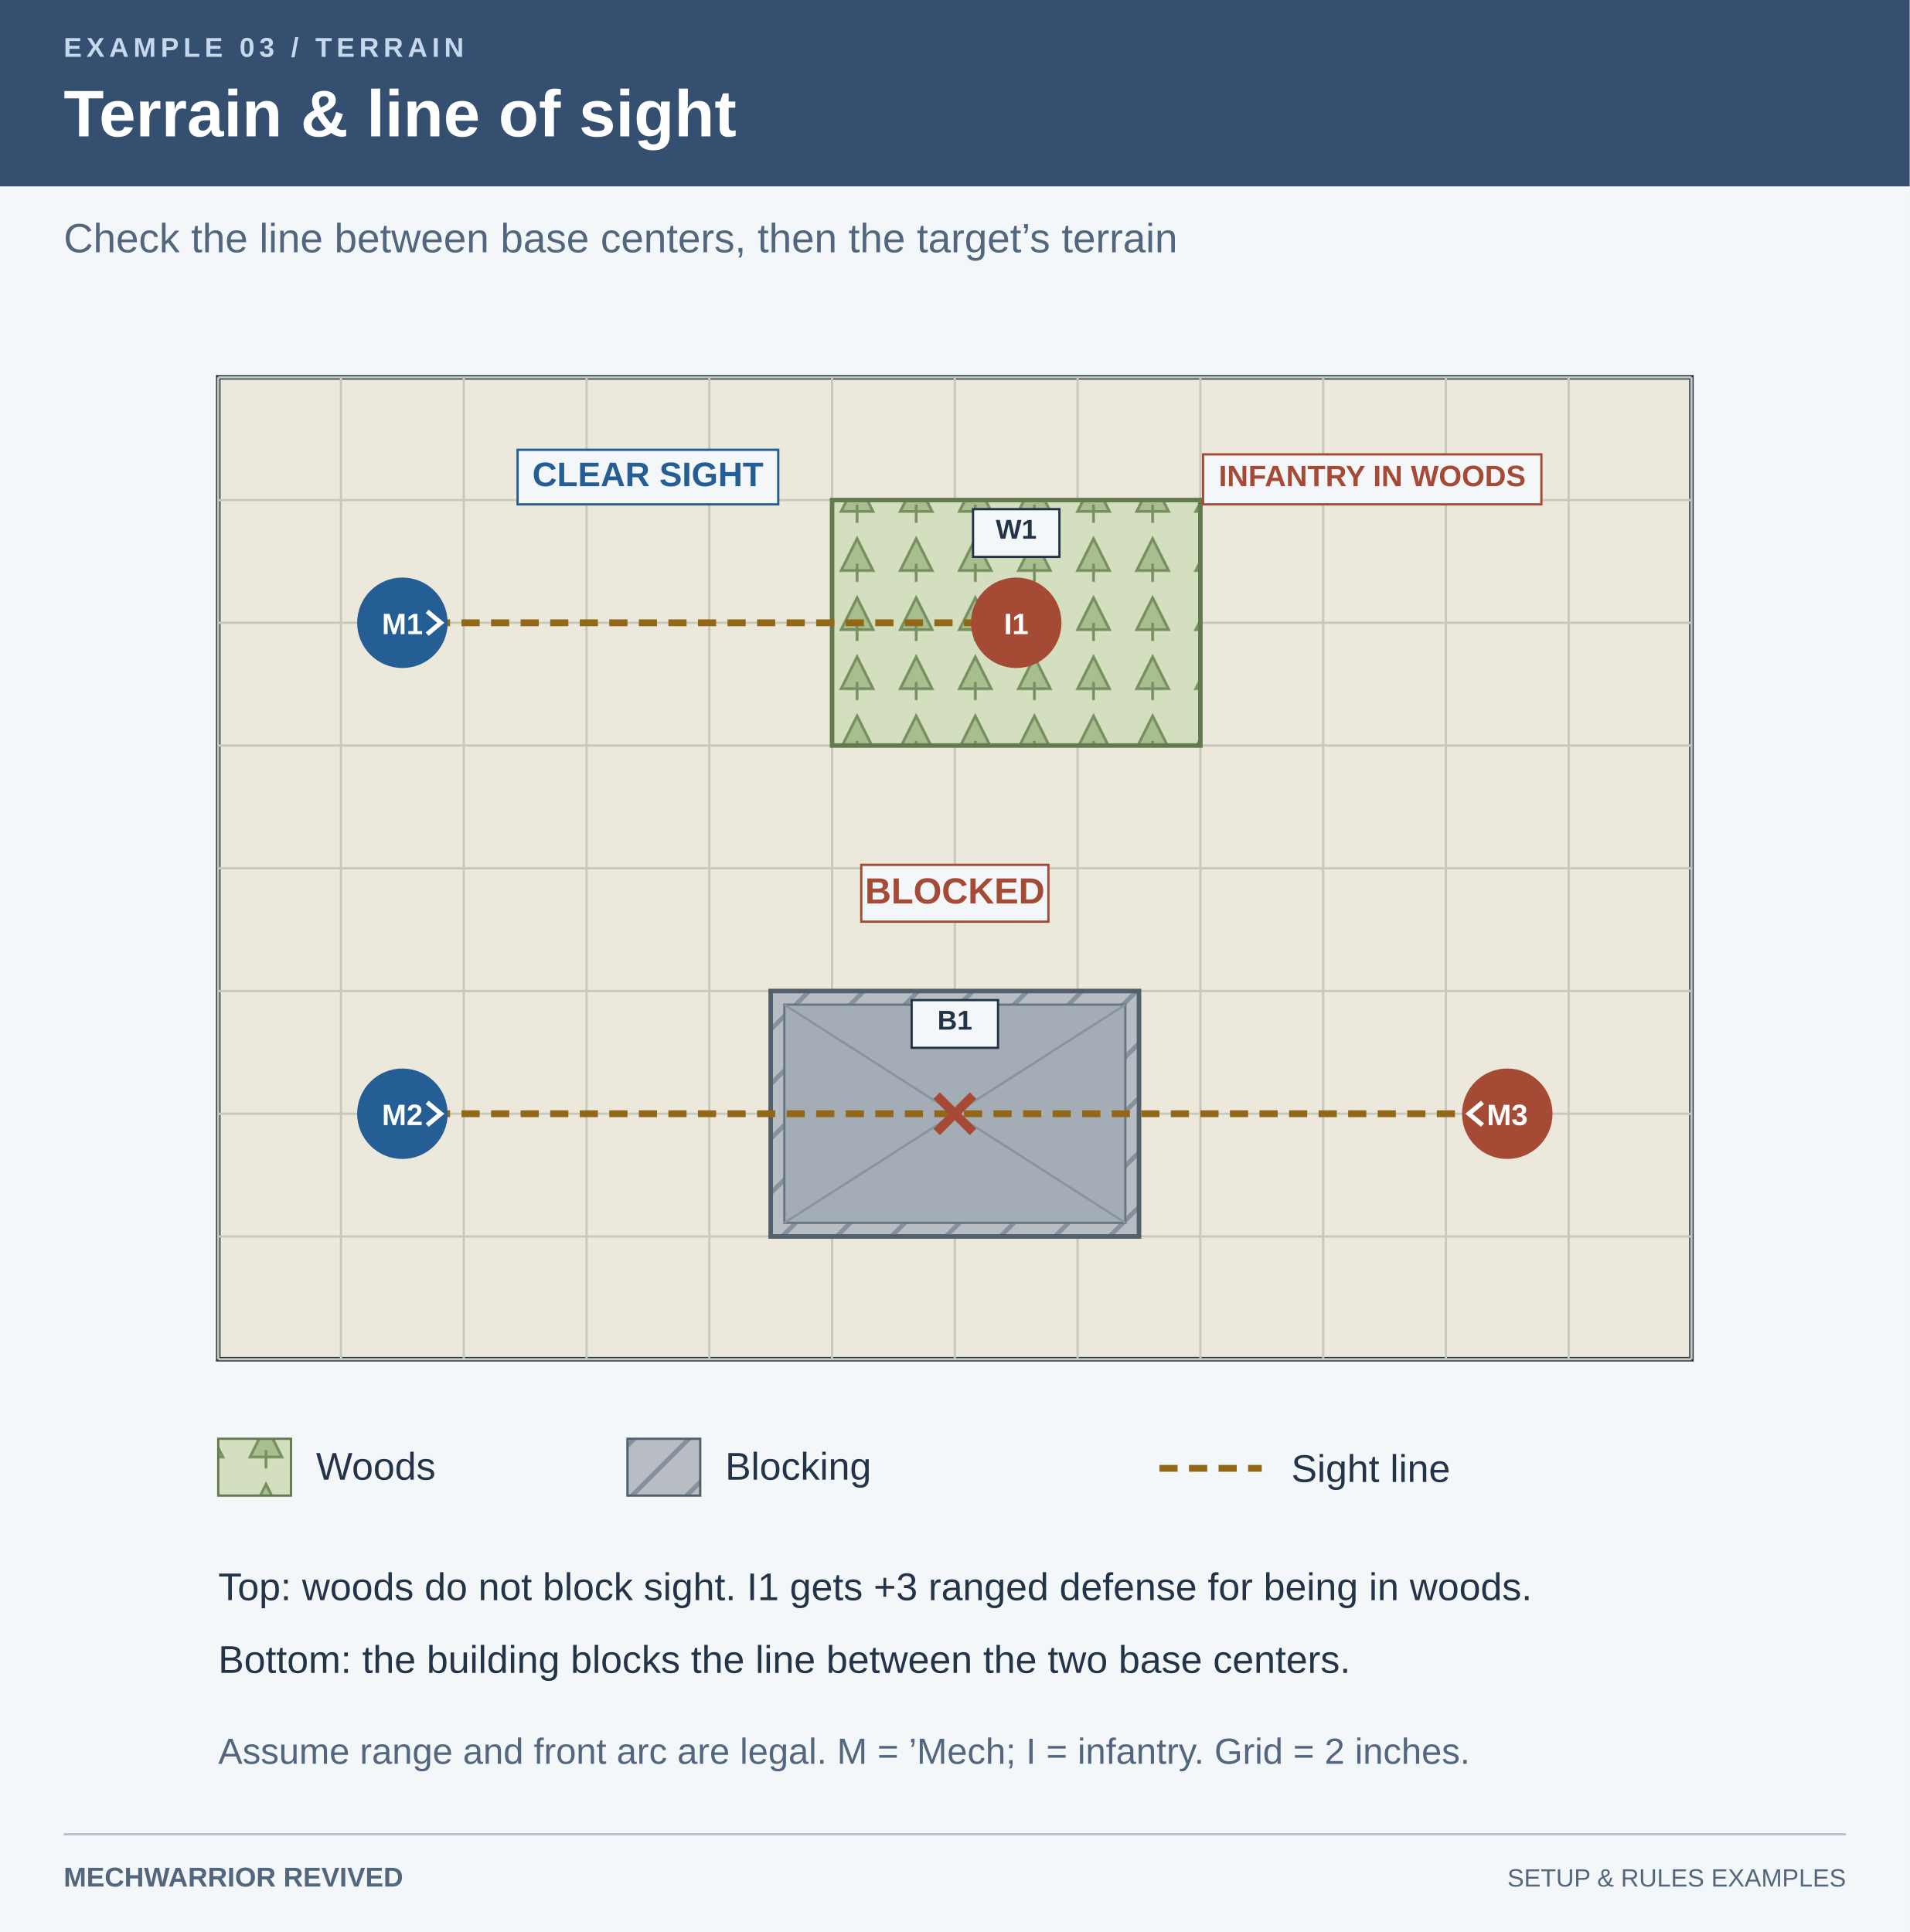
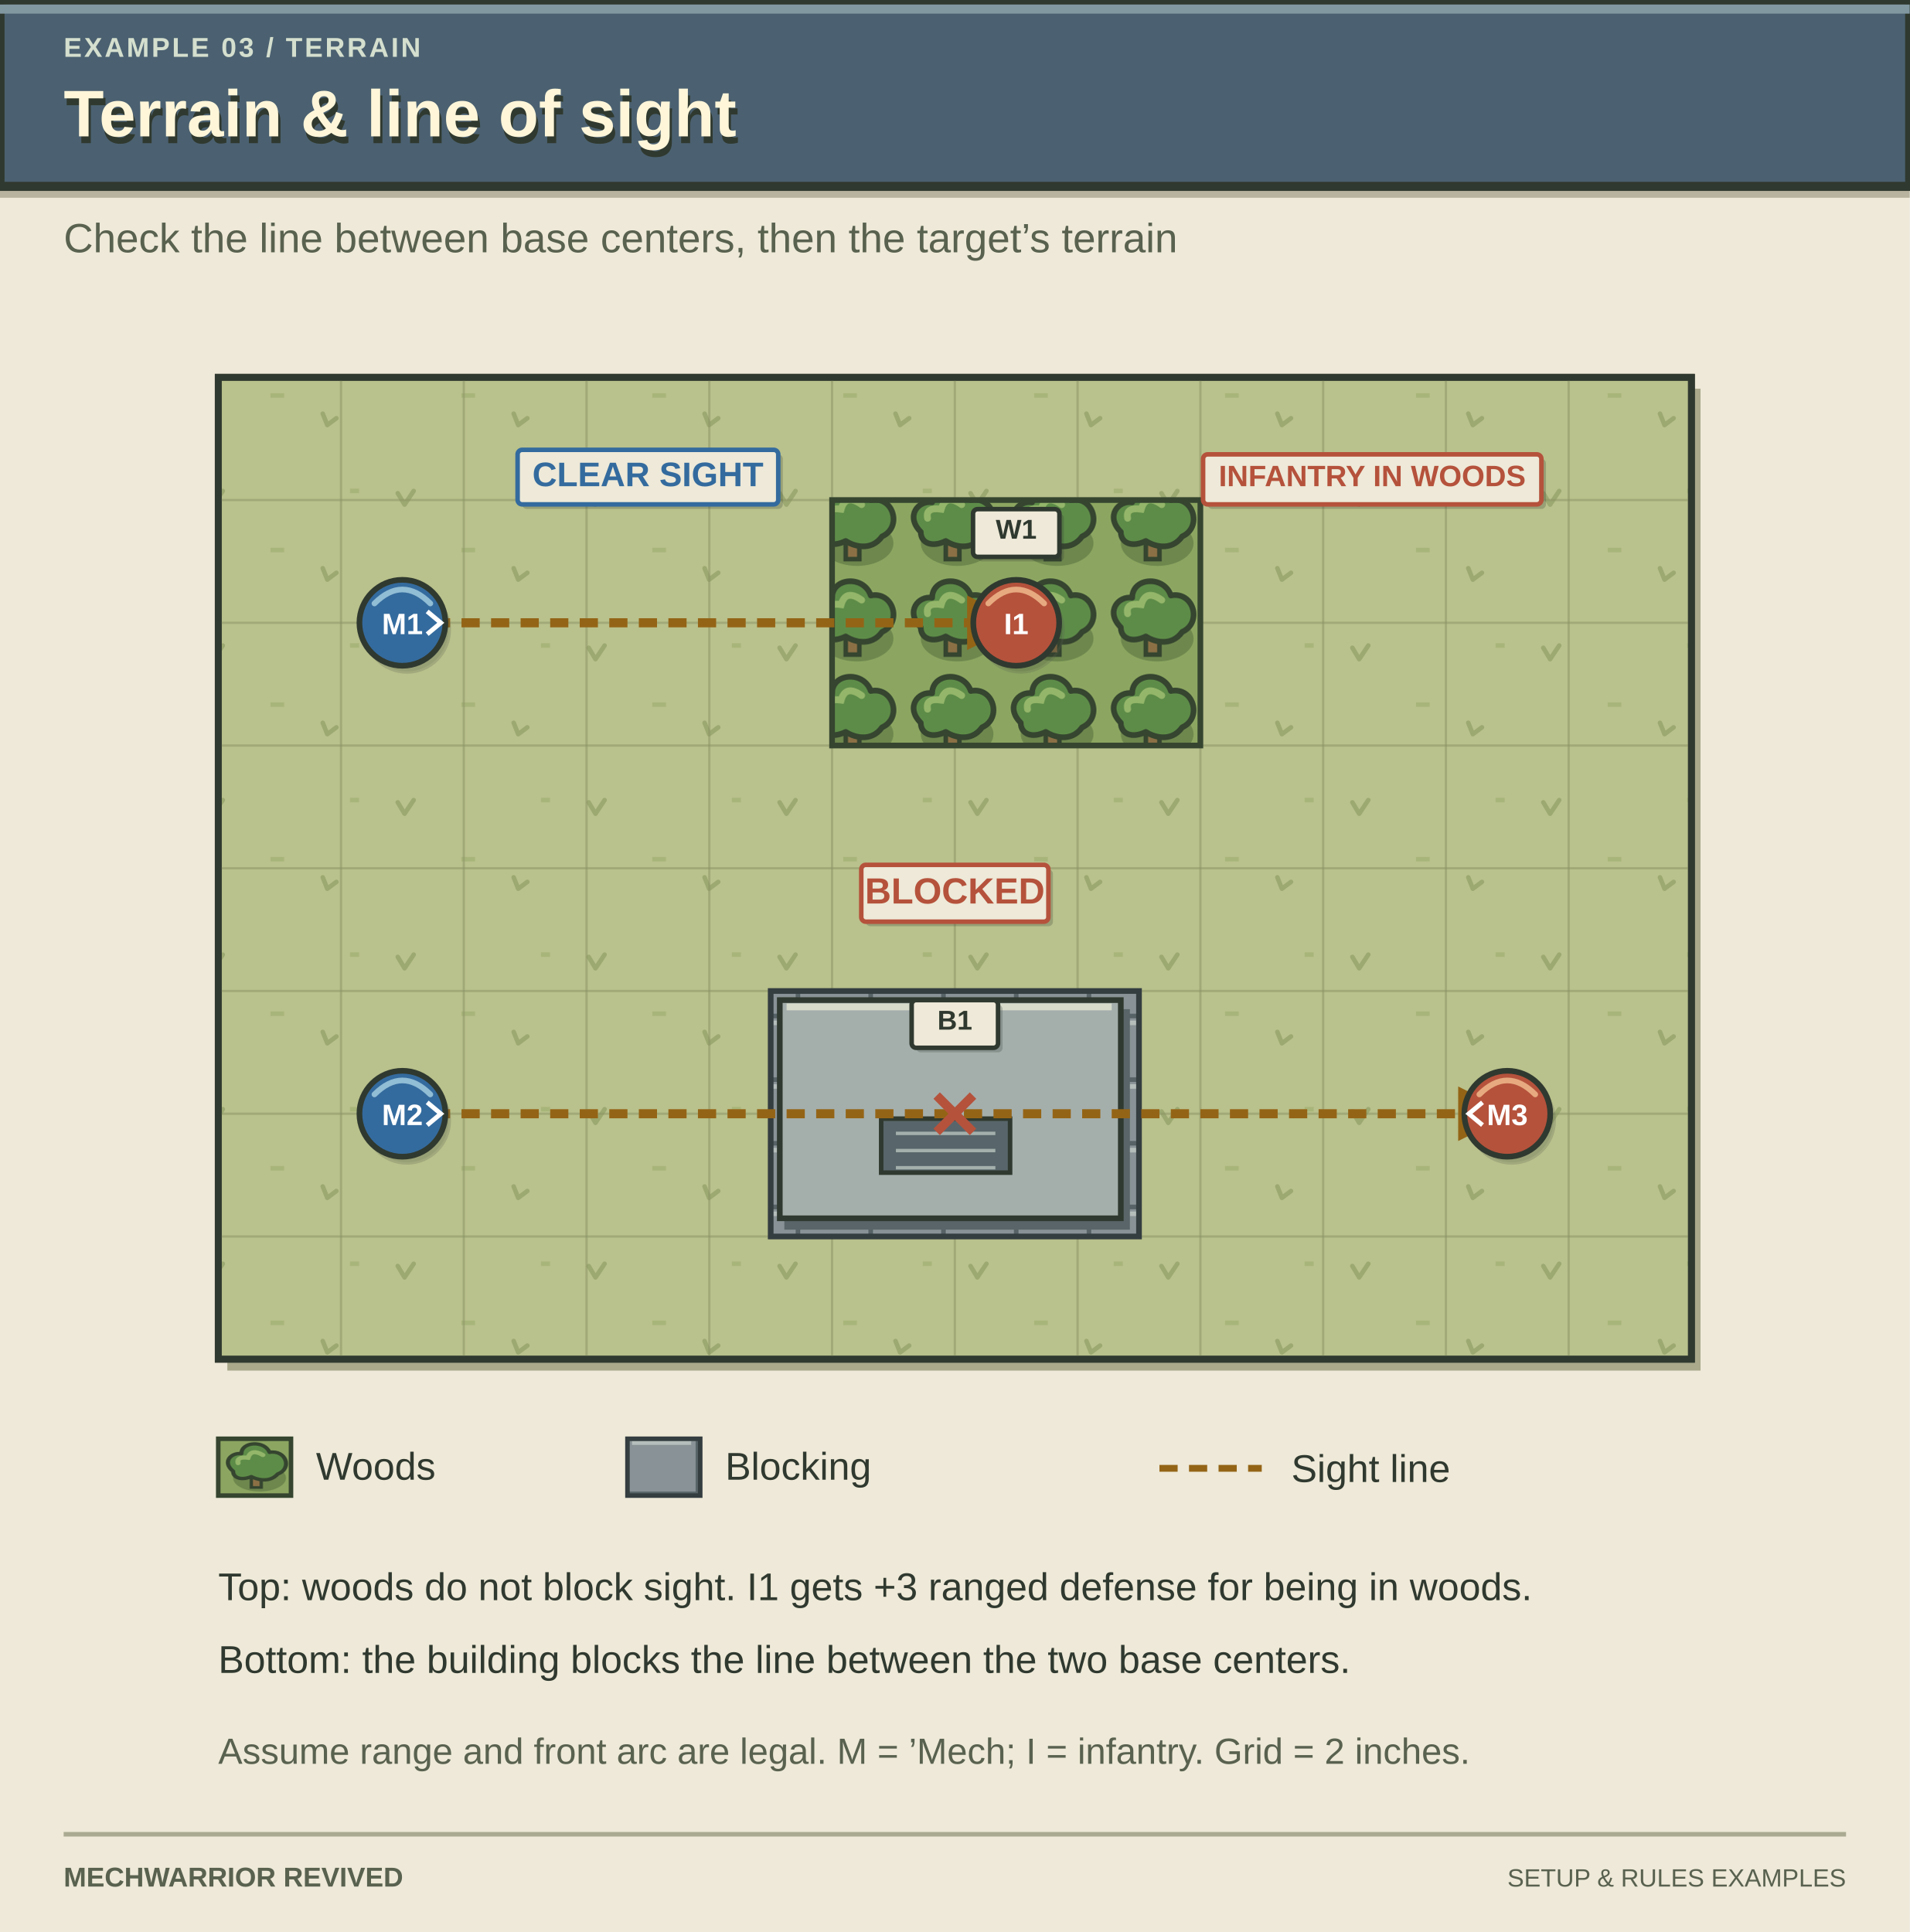
<svg xmlns="http://www.w3.org/2000/svg" width="840" height="850" viewBox="0 0 840 850" role="img" aria-labelledby="title desc">
  <defs>
-     <pattern id="woods" patternUnits="userSpaceOnUse" width="26" height="26">
-       <rect width="26" height="26" fill="#d4dfbf" />
-       <path d="M13 3L20 17H6Z M13 14V22" fill="#a9be8e" stroke="#788f60" stroke-width="1.2" />
+     <pattern id="ground" patternUnits="userSpaceOnUse" width="84" height="68">
+       <rect width="84" height="68" fill="#b9c18c" />
+       <path d="M10 18l-3 -5m3 5l4 -6M60 51l-2 -5m2 5l4 -3" fill="none" stroke="#9ca971" stroke-width="2" stroke-linecap="round" />
+       <path d="M35 38h6M70 12h4" stroke="#a8b57a" stroke-width="2" />
    </pattern>
-     <pattern id="rubble" patternUnits="userSpaceOnUse" width="28" height="26">
-       <rect width="28" height="26" fill="#e3d7bd" />
-       <path d="M3 8L10 4L13 13L5 15Z M17 19L23 12L27 22Z" fill="#bdaf94" stroke="#918164" />
-       <path d="M16 3L21 6M4 22L9 20" stroke="#9f8c6b" />
+     <pattern id="woods" patternUnits="userSpaceOnUse" width="44" height="42">
+       <rect width="44" height="42" fill="#8ca661" />
+       <ellipse cx="25" cy="29" rx="16" ry="10" fill="#6e874d" />
+       <path d="M20 26v10h6V25" fill="#8b7045" stroke="#35452f" stroke-width="2" />
+       <path d="M9 24C2 17 8 10 14 11C14 2 28 1 31 10C41 8 45 22 36 26C31 33 23 30 20 28C14 31 9 29 9 24Z" fill="#5d8c48" stroke="#35452f" stroke-width="2.5" stroke-linejoin="round" />
+       <path d="M12 18Q11 13 18 14Q20 7 27 12" fill="none" stroke="#94b66a" stroke-width="3" stroke-linecap="round" />
    </pattern>
-     <pattern id="blocking" patternUnits="userSpaceOnUse" width="24" height="24">
-       <rect width="24" height="24" fill="#b7bdc3" />
-       <path d="M0 24L24 0M-6 6L6 -6M18 30L30 18" stroke="#85919c" stroke-width="2" />
+     <pattern id="rubble" patternUnits="userSpaceOnUse" width="45" height="40">
+       <rect width="45" height="40" fill="#c4ae83" />
+       <path d="M6 15L12 5L24 8L27 20L17 25L6 22Z M28 29L33 20L42 24L41 35L29 36Z" fill="#958d76" stroke="#514a37" stroke-width="2.5" stroke-linejoin="round" />
+       <path d="M9 14L14 9L22 12M31 29L35 25L39 27" fill="none" stroke="#c6c3a8" stroke-width="3" />
+       <path d="M4 32l4 -1M34 9l3 3" stroke="#806e4f" stroke-width="2" />
    </pattern>
-     <pattern id="fieldworks" patternUnits="userSpaceOnUse" width="28" height="24">
-       <rect width="28" height="24" fill="#ddcbaa" />
-       <path d="M0 7H9V17H19V7H28" fill="none" stroke="#806044" stroke-width="5" />
-       <path d="M0 7H9V17H19V7H28" fill="none" stroke="#b79a70" stroke-width="2" />
+     <pattern id="blocking" patternUnits="userSpaceOnUse" width="32" height="28">
+       <rect width="32" height="28" fill="#899397" />
+       <path d="M0 27H32M31 0V28" stroke="#576367" stroke-width="2" />
+       <path d="M2 2H28" stroke="#b5bdbb" stroke-width="2" />
    </pattern>
-     <pattern id="water" patternUnits="userSpaceOnUse" width="28" height="20">
-       <rect width="28" height="20" fill="#ccdde5" />
-       <path d="M0 10Q7 5 14 10T28 10" fill="none" stroke="#86a6b7" />
+     <pattern id="fieldworks" patternUnits="userSpaceOnUse" width="40" height="32">
+       <rect width="40" height="32" fill="#cbb486" />
+       <path d="M0 10H12V23H28V10H40" fill="none" stroke="#594832" stroke-width="12" stroke-linejoin="round" />
+       <path d="M0 10H12V23H28V10H40" fill="none" stroke="#9a8158" stroke-width="6" stroke-linejoin="round" />
+       <path d="M0 5H9M16 28H25M32 5H40" stroke="#eee0ad" stroke-width="3" stroke-linecap="round" />
+       <path d="M5 6v8M17 19v8M33 6v8" stroke="#594832" stroke-width="2" />
+     </pattern>
+     <pattern id="water" patternUnits="userSpaceOnUse" width="40" height="30">
+       <rect width="40" height="30" fill="#83b0be" />
+       <path d="M4 10Q9 5 14 10T24 10M22 24Q27 19 32 24" fill="none" stroke="#c2dee0" stroke-width="3" stroke-linecap="round" />
    </pattern>
    <marker id="move-arrow" viewBox="0 0 10 10" refX="9" refY="5" markerWidth="6" markerHeight="6" orient="auto-start-reverse">
-       <path d="M0 0L10 5L0 10Z" fill="#245e94" />
+       <path d="M0 0L10 5L0 10Z" fill="#346b9e" />
    </marker>
    <marker id="sight-arrow" viewBox="0 0 10 10" refX="9" refY="5" markerWidth="6" markerHeight="6" orient="auto-start-reverse">
-       <path d="M0 0L10 5L0 10Z" fill="#926818" />
+       <path d="M0 0L10 5L0 10Z" fill="#946416" />
    </marker>
  </defs>
  <g font-family="Arial, Helvetica, sans-serif">
-     <rect x="0" y="0" width="840" height="850" fill="#f4f7fa" stroke="none" />
-     <rect x="0" y="0" width="840" height="82" fill="#344f70" stroke="none" />
-     <text x="28" y="25" font-size="12" text-anchor="start" fill="#c5d8ec" font-weight="bold" letter-spacing="2">EXAMPLE 03  /  TERRAIN</text>
-     <text x="28" y="60" font-size="29" text-anchor="start" fill="white" font-weight="bold">Terrain &amp; line of sight</text>
-     <text x="28" y="111" font-size="18" text-anchor="start" fill="#52677e" font-weight="normal">Check the line between base centers, then the target’s terrain</text>
-     <rect x="96" y="166" width="648" height="432" fill="#ece9dc" stroke="#243448" data-board-width="24" data-board-depth="16" data-scale="27" stroke-width="2" />
-     <line x1="96" y1="166" x2="96" y2="598" stroke="#c7cabb" stroke-width="1" />
-     <line x1="150" y1="166" x2="150" y2="598" stroke="#c7cabb" stroke-width="1" />
-     <line x1="204" y1="166" x2="204" y2="598" stroke="#c7cabb" stroke-width="1" />
-     <line x1="258" y1="166" x2="258" y2="598" stroke="#c7cabb" stroke-width="1" />
-     <line x1="312" y1="166" x2="312" y2="598" stroke="#c7cabb" stroke-width="1" />
-     <line x1="366" y1="166" x2="366" y2="598" stroke="#c7cabb" stroke-width="1" />
-     <line x1="420" y1="166" x2="420" y2="598" stroke="#c7cabb" stroke-width="1" />
-     <line x1="474" y1="166" x2="474" y2="598" stroke="#c7cabb" stroke-width="1" />
-     <line x1="528" y1="166" x2="528" y2="598" stroke="#c7cabb" stroke-width="1" />
-     <line x1="582" y1="166" x2="582" y2="598" stroke="#c7cabb" stroke-width="1" />
-     <line x1="636" y1="166" x2="636" y2="598" stroke="#c7cabb" stroke-width="1" />
-     <line x1="690" y1="166" x2="690" y2="598" stroke="#c7cabb" stroke-width="1" />
-     <line x1="744" y1="166" x2="744" y2="598" stroke="#c7cabb" stroke-width="1" />
-     <line x1="96" y1="598" x2="744" y2="598" stroke="#c7cabb" stroke-width="1" />
-     <line x1="96" y1="544" x2="744" y2="544" stroke="#c7cabb" stroke-width="1" />
-     <line x1="96" y1="490" x2="744" y2="490" stroke="#c7cabb" stroke-width="1" />
-     <line x1="96" y1="436" x2="744" y2="436" stroke="#c7cabb" stroke-width="1" />
-     <line x1="96" y1="382" x2="744" y2="382" stroke="#c7cabb" stroke-width="1" />
-     <line x1="96" y1="328" x2="744" y2="328" stroke="#c7cabb" stroke-width="1" />
-     <line x1="96" y1="274" x2="744" y2="274" stroke="#c7cabb" stroke-width="1" />
-     <line x1="96" y1="220" x2="744" y2="220" stroke="#c7cabb" stroke-width="1" />
-     <line x1="96" y1="166" x2="744" y2="166" stroke="#c7cabb" stroke-width="1" />
-     <rect x="366" y="220" width="162" height="108" fill="url(#woods)" stroke="#63794e" stroke-width="2" data-terrain="W1" data-kind="woods" />
-     <rect x="428" y="224" width="38" height="21" fill="#f4f7fa" stroke="#243448" stroke-width="1" />
-     <text x="447" y="237" font-size="12" text-anchor="middle" fill="#243448" font-weight="bold">W1</text>
-     <rect x="339" y="436" width="162" height="108" fill="url(#blocking)" stroke="#52606e" stroke-width="2" data-terrain="B1" data-kind="blocking" />
-     <rect x="345" y="442" width="150" height="96" fill="#a4adb5" stroke="#677685" />
-     <line x1="345" y1="442" x2="495" y2="538" stroke="#87949f" stroke-width="1" />
-     <line x1="345" y1="538" x2="495" y2="442" stroke="#87949f" stroke-width="1" />
-     <rect x="401" y="440" width="38" height="21" fill="#f4f7fa" stroke="#243448" stroke-width="1" />
-     <text x="420" y="453" font-size="12" text-anchor="middle" fill="#243448" font-weight="bold">B1</text>
-     <line x1="177" y1="274" x2="447" y2="274" stroke="#926818" stroke-width="3" marker-end="url(#sight-arrow)" stroke-dasharray="8 5" />
-     <line x1="177" y1="490" x2="663" y2="490" stroke="#926818" stroke-width="3" marker-end="url(#sight-arrow)" stroke-dasharray="8 5" />
+     <rect x="0" y="0" width="840" height="850" fill="#eee9d8" stroke="none" />
+     <rect x="0" y="5" width="840" height="82" fill="#b7b39e" stroke="none" />
+     <rect x="0" y="0" width="840" height="82" fill="#4b6171" stroke="#30392f" stroke-width="4" />
+     <line x1="0" y1="4" x2="840" y2="4" stroke="#8198a1" stroke-width="4" />
+     <text x="28" y="25" font-size="12" text-anchor="start" fill="#d5dfce" font-weight="bold" letter-spacing="1">EXAMPLE 03  /  TERRAIN</text>
+     <text x="29" y="63" font-size="29" text-anchor="start" fill="#30392f" font-weight="bold">Terrain &amp; line of sight</text>
+     <text x="28" y="60" font-size="29" text-anchor="start" fill="#fff6d9" font-weight="bold">Terrain &amp; line of sight</text>
+     <text x="28" y="111" font-size="18" text-anchor="start" fill="#59614f" font-weight="normal">Check the line between base centers, then the target’s terrain</text>
+     <rect x="100" y="171" width="648" height="432" fill="#aaa98c" stroke="none" />
+     <rect x="96" y="166" width="648" height="432" fill="url(#ground)" stroke="#30392f" data-board-width="24" data-board-depth="16" data-scale="27" stroke-width="3" />
+     <line x1="96" y1="166" x2="96" y2="598" stroke="#899263" stroke-width="1" opacity=".5" />
+     <line x1="150" y1="166" x2="150" y2="598" stroke="#899263" stroke-width="1" opacity=".5" />
+     <line x1="204" y1="166" x2="204" y2="598" stroke="#899263" stroke-width="1" opacity=".5" />
+     <line x1="258" y1="166" x2="258" y2="598" stroke="#899263" stroke-width="1" opacity=".5" />
+     <line x1="312" y1="166" x2="312" y2="598" stroke="#899263" stroke-width="1" opacity=".5" />
+     <line x1="366" y1="166" x2="366" y2="598" stroke="#899263" stroke-width="1" opacity=".5" />
+     <line x1="420" y1="166" x2="420" y2="598" stroke="#899263" stroke-width="1" opacity=".5" />
+     <line x1="474" y1="166" x2="474" y2="598" stroke="#899263" stroke-width="1" opacity=".5" />
+     <line x1="528" y1="166" x2="528" y2="598" stroke="#899263" stroke-width="1" opacity=".5" />
+     <line x1="582" y1="166" x2="582" y2="598" stroke="#899263" stroke-width="1" opacity=".5" />
+     <line x1="636" y1="166" x2="636" y2="598" stroke="#899263" stroke-width="1" opacity=".5" />
+     <line x1="690" y1="166" x2="690" y2="598" stroke="#899263" stroke-width="1" opacity=".5" />
+     <line x1="744" y1="166" x2="744" y2="598" stroke="#899263" stroke-width="1" opacity=".5" />
+     <line x1="96" y1="598" x2="744" y2="598" stroke="#899263" stroke-width="1" opacity=".5" />
+     <line x1="96" y1="544" x2="744" y2="544" stroke="#899263" stroke-width="1" opacity=".5" />
+     <line x1="96" y1="490" x2="744" y2="490" stroke="#899263" stroke-width="1" opacity=".5" />
+     <line x1="96" y1="436" x2="744" y2="436" stroke="#899263" stroke-width="1" opacity=".5" />
+     <line x1="96" y1="382" x2="744" y2="382" stroke="#899263" stroke-width="1" opacity=".5" />
+     <line x1="96" y1="328" x2="744" y2="328" stroke="#899263" stroke-width="1" opacity=".5" />
+     <line x1="96" y1="274" x2="744" y2="274" stroke="#899263" stroke-width="1" opacity=".5" />
+     <line x1="96" y1="220" x2="744" y2="220" stroke="#899263" stroke-width="1" opacity=".5" />
+     <line x1="96" y1="166" x2="744" y2="166" stroke="#899263" stroke-width="1" opacity=".5" />
+     <rect x="96" y="166" width="648" height="432" fill="none" stroke="#30392f" stroke-width="3" />
+     <rect x="366" y="220" width="162" height="108" fill="url(#woods)" stroke="#35452f" stroke-width="2.5" data-terrain="W1" data-kind="woods" />
+     <rect x="430" y="226" width="38" height="21" fill="#30392f" stroke="none" opacity=".25" rx="2" />
+     <rect x="428" y="224" width="38" height="21" fill="#eee9d8" stroke="#30392f" stroke-width="2" rx="2" />
+     <text x="447" y="237" font-size="12" text-anchor="middle" fill="#30392f" font-weight="bold">W1</text>
+     <rect x="339" y="436" width="162" height="108" fill="url(#blocking)" stroke="#343d40" stroke-width="2.5" data-terrain="B1" data-kind="blocking" />
+     <rect x="345" y="444" width="152" height="97" fill="#596568" stroke="none" />
+     <rect x="343" y="440" width="150" height="96" fill="#a4afac" stroke="#30392f" stroke-width="2.5" />
+     <line x1="346" y1="443" x2="489" y2="443" stroke="#d6dbca" stroke-width="3" />
+     <rect x="387.6" y="492.16" width="56.7" height="23.76" fill="#58666b" stroke="#30392f" stroke-width="2" />
+     <line x1="394.08" y1="498.64" x2="437.82" y2="498.64" stroke="#a3b0ac" stroke-width="1.5" />
+     <line x1="394.08" y1="506.2" x2="437.82" y2="506.2" stroke="#a3b0ac" stroke-width="1.5" />
+     <line x1="394.08" y1="513.76" x2="437.82" y2="513.76" stroke="#a3b0ac" stroke-width="1.5" />
+     <rect x="403" y="442" width="38" height="21" fill="#30392f" stroke="none" opacity=".25" rx="2" />
+     <rect x="401" y="440" width="38" height="21" fill="#eee9d8" stroke="#30392f" stroke-width="2" rx="2" />
+     <text x="420" y="453" font-size="12" text-anchor="middle" fill="#30392f" font-weight="bold">B1</text>
+     <line x1="177" y1="274" x2="447" y2="274" stroke="#946416" stroke-width="4" marker-end="url(#sight-arrow)" stroke-dasharray="8 5" />
+     <line x1="177" y1="490" x2="663" y2="490" stroke="#946416" stroke-width="4" marker-end="url(#sight-arrow)" stroke-dasharray="8 5" />
    <g data-unit="M1" data-center-x="3" data-center-y="12">
-       <circle cx="177" cy="274" r="18.9" fill="#245e94" stroke="#245e94" stroke-width="2" />
+       <circle cx="179" cy="277" r="18.9" fill="#30392f" stroke="#59614f" opacity=".25" />
+       <circle cx="177" cy="274" r="18.9" fill="#346b9e" stroke="#30392f" stroke-width="2.5" />
+       <path d="M164.715 265.495Q177 253.21 189.285 265.495" fill="none" stroke="#91bdd5" stroke-width="2.5" stroke-linecap="round" />
      <path d="M172 263.1L177 257.1L182 263.1" fill="none" stroke="white" stroke-width="2" transform="rotate(90 177 274)" />
      <text x="177" y="279" font-size="13" text-anchor="middle" fill="white" font-weight="bold">M1</text>
    </g>
    <g data-unit="I1" data-center-x="13" data-center-y="12">
-       <circle cx="447" cy="274" r="18.9" fill="#a54a35" stroke="#a54a35" stroke-width="2" />
+       <circle cx="449" cy="277" r="18.9" fill="#30392f" stroke="#59614f" opacity=".25" />
+       <circle cx="447" cy="274" r="18.9" fill="#b5523c" stroke="#30392f" stroke-width="2.5" />
+       <path d="M434.715 265.495Q447 253.21 459.285 265.495" fill="none" stroke="#e7aa80" stroke-width="2.5" stroke-linecap="round" />
      <text x="447" y="279" font-size="13" text-anchor="middle" fill="white" font-weight="bold">I1</text>
    </g>
    <g data-unit="M2" data-center-x="3" data-center-y="4">
-       <circle cx="177" cy="490" r="18.9" fill="#245e94" stroke="#245e94" stroke-width="2" />
+       <circle cx="179" cy="493" r="18.9" fill="#30392f" stroke="#59614f" opacity=".25" />
+       <circle cx="177" cy="490" r="18.9" fill="#346b9e" stroke="#30392f" stroke-width="2.5" />
+       <path d="M164.715 481.495Q177 469.21 189.285 481.495" fill="none" stroke="#91bdd5" stroke-width="2.5" stroke-linecap="round" />
      <path d="M172 479.1L177 473.1L182 479.1" fill="none" stroke="white" stroke-width="2" transform="rotate(90 177 490)" />
      <text x="177" y="495" font-size="13" text-anchor="middle" fill="white" font-weight="bold">M2</text>
    </g>
    <g data-unit="M3" data-center-x="21" data-center-y="4">
-       <circle cx="663" cy="490" r="18.9" fill="#a54a35" stroke="#a54a35" stroke-width="2" />
+       <circle cx="665" cy="493" r="18.9" fill="#30392f" stroke="#59614f" opacity=".25" />
+       <circle cx="663" cy="490" r="18.9" fill="#b5523c" stroke="#30392f" stroke-width="2.5" />
+       <path d="M650.715 481.495Q663 469.21 675.285 481.495" fill="none" stroke="#e7aa80" stroke-width="2.5" stroke-linecap="round" />
      <path d="M658 479.1L663 473.1L668 479.1" fill="none" stroke="white" stroke-width="2" transform="rotate(270 663 490)" />
      <text x="663" y="495" font-size="13" text-anchor="middle" fill="white" font-weight="bold">M3</text>
    </g>
-     <rect x="227.675" y="197.9" width="114.65" height="24" fill="#f4f7fa" stroke="#245e94" stroke-width="1" />
-     <text x="285" y="213.9" font-size="15" text-anchor="middle" fill="#245e94" font-weight="bold">CLEAR SIGHT</text>
-     <rect x="529.195" y="199.9" width="148.81" height="22" fill="#f4f7fa" stroke="#a54a35" stroke-width="1" />
-     <text x="603.6" y="213.9" font-size="13" text-anchor="middle" fill="#a54a35" font-weight="bold">INFANTRY IN WOODS</text>
-     <rect x="378.84" y="380.5" width="82.32" height="25" fill="#f4f7fa" stroke="#a54a35" stroke-width="1" />
-     <text x="420" y="397.5" font-size="16" text-anchor="middle" fill="#a54a35" font-weight="bold">BLOCKED</text>
-     <line x1="412" y1="482" x2="428" y2="498" stroke="#a54a35" stroke-width="4" />
-     <line x1="412" y1="498" x2="428" y2="482" stroke="#a54a35" stroke-width="4" />
-     <rect x="96" y="633" width="32" height="25" fill="url(#woods)" stroke="#63794e" />
-     <text x="139" y="651" font-size="17" text-anchor="start" fill="#243448" font-weight="normal">Woods</text>
-     <rect x="276" y="633" width="32" height="25" fill="url(#blocking)" stroke="#52606e" />
-     <text x="319" y="651" font-size="17" text-anchor="start" fill="#243448" font-weight="normal">Blocking</text>
-     <line x1="510" y1="646" x2="555" y2="646" stroke="#926818" stroke-width="3" stroke-dasharray="8 5" />
-     <text x="568" y="652" font-size="17" text-anchor="start" fill="#243448" font-weight="normal">Sight line</text>
-     <text x="96" y="704" font-size="17" text-anchor="start" fill="#243448" font-weight="normal">Top: woods do not block sight. I1 gets +3 ranged defense for being in woods.</text>
-     <text x="96" y="736" font-size="17" text-anchor="start" fill="#243448" font-weight="normal">Bottom: the building blocks the line between the two base centers.</text>
-     <text x="96" y="776" font-size="16" text-anchor="start" fill="#52677e" font-weight="normal">Assume range and front arc are legal. M = ’Mech; I = infantry. Grid = 2 inches.</text>
-     <line x1="28" y1="807" x2="812" y2="807" stroke="#b4c3d4" stroke-width="1" />
-     <text x="28" y="830" font-size="12" text-anchor="start" fill="#52677e" font-weight="bold">MECHWARRIOR REVIVED</text>
-     <text x="812" y="830" font-size="11" text-anchor="end" fill="#52677e" font-weight="normal">SETUP &amp; RULES EXAMPLES</text>
+     <rect x="229.675" y="199.9" width="114.65" height="24" fill="#30392f" stroke="none" opacity=".25" rx="2" />
+     <rect x="227.675" y="197.9" width="114.65" height="24" fill="#eee9d8" stroke="#346b9e" stroke-width="2" rx="2" />
+     <text x="285" y="213.9" font-size="15" text-anchor="middle" fill="#346b9e" font-weight="bold">CLEAR SIGHT</text>
+     <rect x="531.195" y="201.9" width="148.81" height="22" fill="#30392f" stroke="none" opacity=".25" rx="2" />
+     <rect x="529.195" y="199.9" width="148.81" height="22" fill="#eee9d8" stroke="#b5523c" stroke-width="2" rx="2" />
+     <text x="603.6" y="213.9" font-size="13" text-anchor="middle" fill="#b5523c" font-weight="bold">INFANTRY IN WOODS</text>
+     <rect x="380.84" y="382.5" width="82.32" height="25" fill="#30392f" stroke="none" opacity=".25" rx="2" />
+     <rect x="378.84" y="380.5" width="82.32" height="25" fill="#eee9d8" stroke="#b5523c" stroke-width="2" rx="2" />
+     <text x="420" y="397.5" font-size="16" text-anchor="middle" fill="#b5523c" font-weight="bold">BLOCKED</text>
+     <line x1="412" y1="482" x2="428" y2="498" stroke="#b5523c" stroke-width="4" />
+     <line x1="412" y1="498" x2="428" y2="482" stroke="#b5523c" stroke-width="4" />
+     <svg x="96" y="633" width="32" height="25" viewBox="0 0 44 42" preserveAspectRatio="none">
+       <rect x="0" y="0" width="44" height="42" fill="url(#woods)" stroke="none" />
+     </svg>
+     <rect x="96" y="633" width="32" height="25" fill="none" stroke="#35452f" stroke-width="2" />
+     <text x="139" y="651" font-size="17" text-anchor="start" fill="#30392f" font-weight="normal">Woods</text>
+     <svg x="276" y="633" width="32" height="25" viewBox="0 0 32 28" preserveAspectRatio="none">
+       <rect x="0" y="0" width="32" height="28" fill="url(#blocking)" stroke="none" />
+     </svg>
+     <rect x="276" y="633" width="32" height="25" fill="none" stroke="#343d40" stroke-width="2" />
+     <text x="319" y="651" font-size="17" text-anchor="start" fill="#30392f" font-weight="normal">Blocking</text>
+     <line x1="510" y1="646" x2="555" y2="646" stroke="#946416" stroke-width="3" stroke-dasharray="8 5" />
+     <text x="568" y="652" font-size="17" text-anchor="start" fill="#30392f" font-weight="normal">Sight line</text>
+     <text x="96" y="704" font-size="17" text-anchor="start" fill="#30392f" font-weight="normal">Top: woods do not block sight. I1 gets +3 ranged defense for being in woods.</text>
+     <text x="96" y="736" font-size="17" text-anchor="start" fill="#30392f" font-weight="normal">Bottom: the building blocks the line between the two base centers.</text>
+     <text x="96" y="776" font-size="16" text-anchor="start" fill="#59614f" font-weight="normal">Assume range and front arc are legal. M = ’Mech; I = infantry. Grid = 2 inches.</text>
+     <line x1="28" y1="807" x2="812" y2="807" stroke="#aaa991" stroke-width="2" />
+     <text x="28" y="830" font-size="12" text-anchor="start" fill="#59614f" font-weight="bold">MECHWARRIOR REVIVED</text>
+     <text x="812" y="830" font-size="11" text-anchor="end" fill="#59614f" font-weight="normal">SETUP &amp; RULES EXAMPLES</text>
  </g>
</svg>
